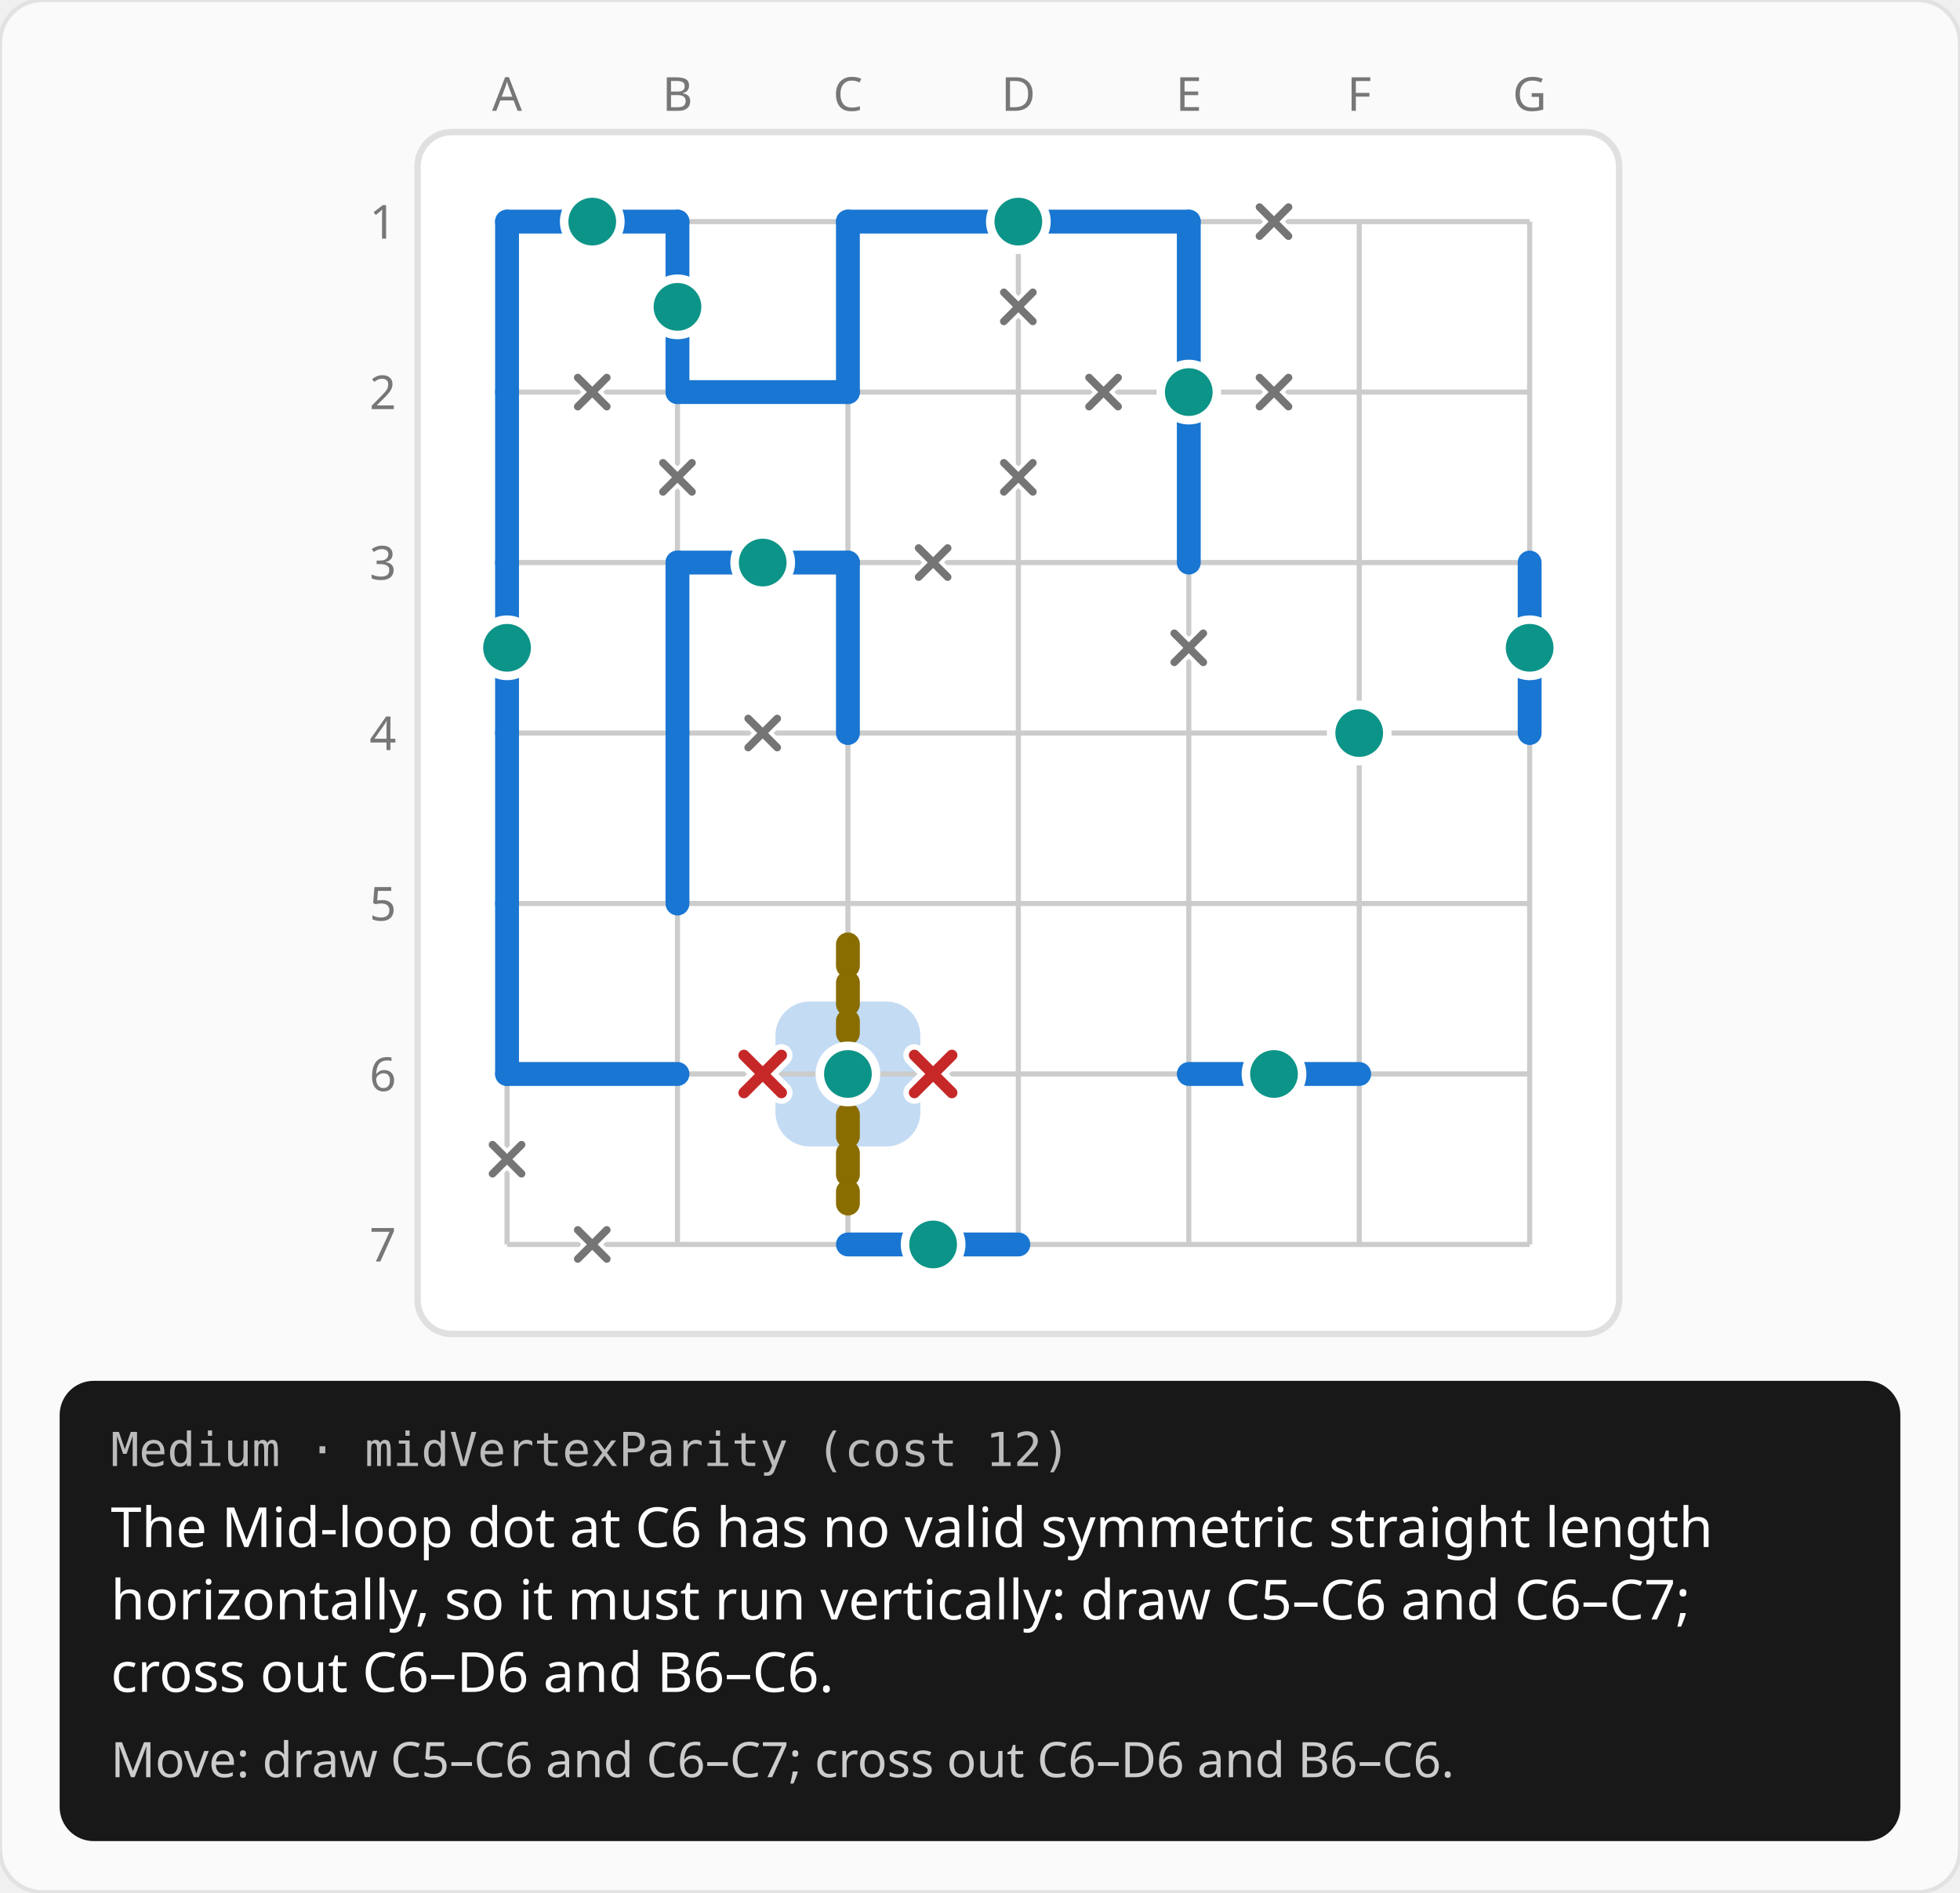
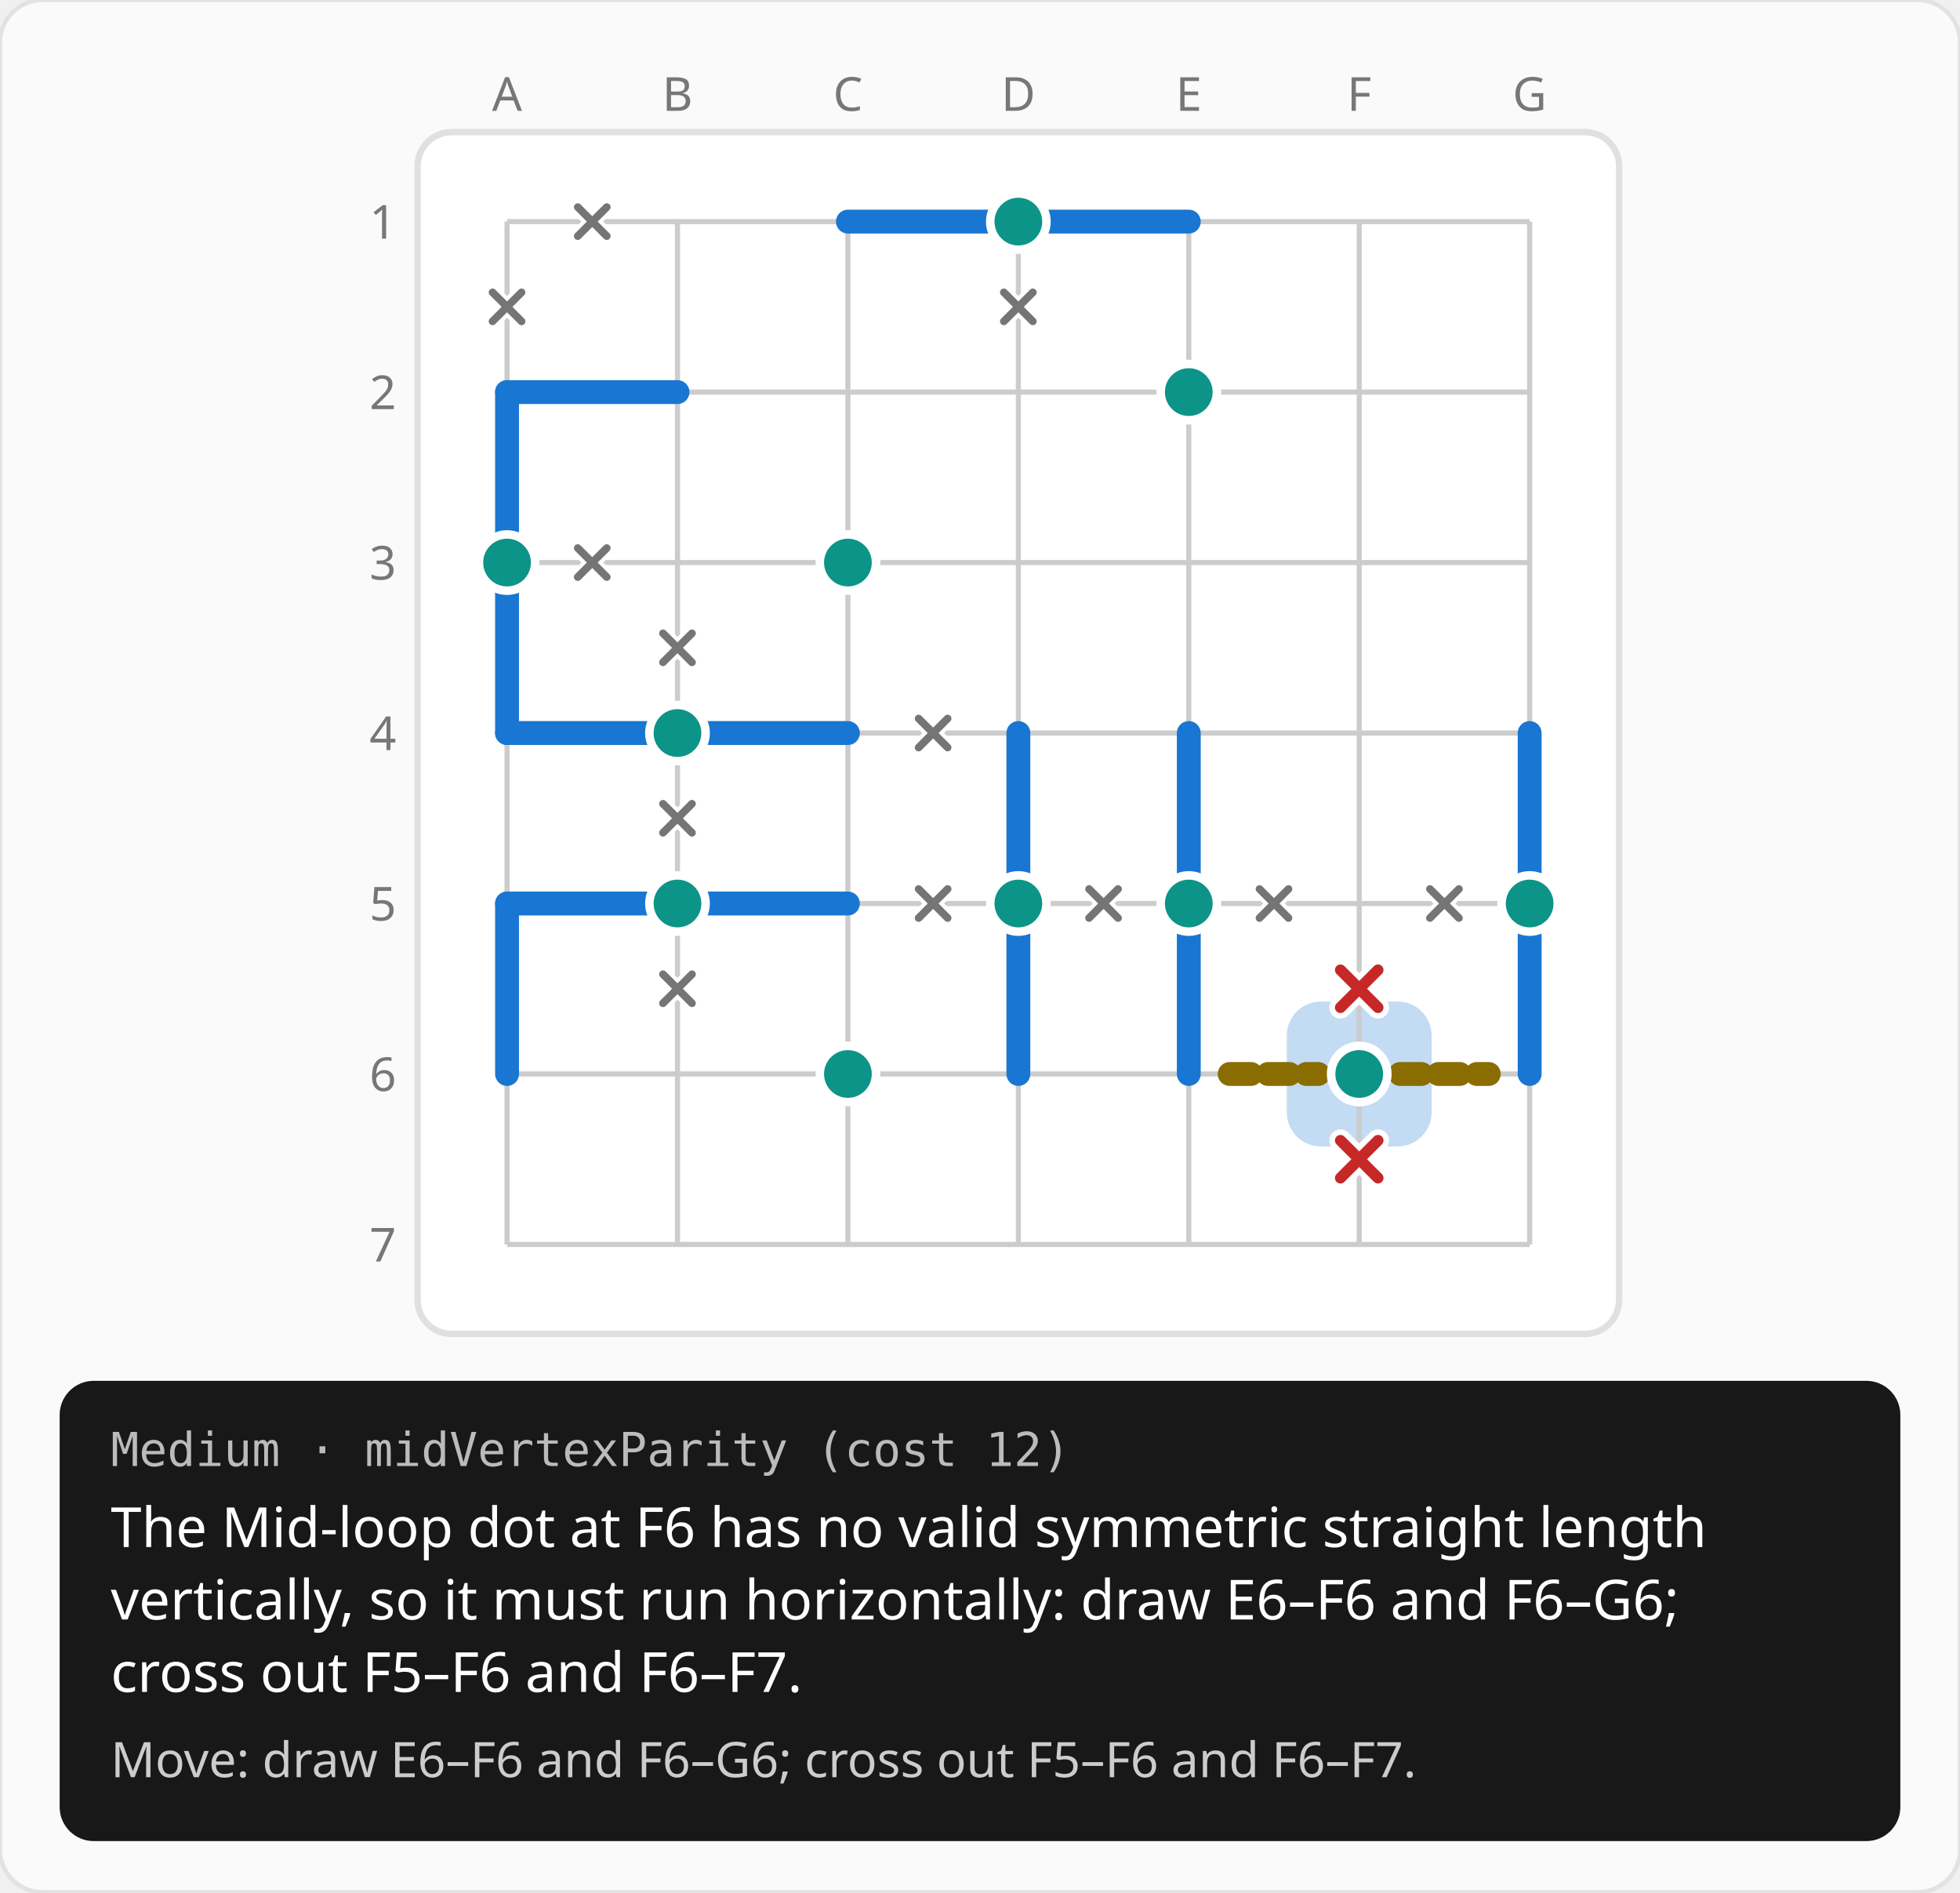
<svg xmlns="http://www.w3.org/2000/svg" width="460" height="444" viewBox="0 0 460 444">
  <rect width="460" height="444" rx="10" fill="#fafafa" stroke="#e2e2e2" />
  <defs>
    <pattern id="hatch" width="8" height="8" patternUnits="userSpaceOnUse" patternTransform="rotate(45)">
      <line x1="0" y1="0" x2="0" y2="8" stroke="#d55e00" stroke-width="3" opacity="0.55" />
    </pattern>
  </defs>
  <g transform="translate(79 12)">
    <text x="40" y="14" fill="#777777" font-size="11" font-family="system-ui, sans-serif" text-anchor="middle">A</text>
    <text x="80" y="14" fill="#777777" font-size="11" font-family="system-ui, sans-serif" text-anchor="middle">B</text>
    <text x="120" y="14" fill="#777777" font-size="11" font-family="system-ui, sans-serif" text-anchor="middle">C</text>
    <text x="160" y="14" fill="#777777" font-size="11" font-family="system-ui, sans-serif" text-anchor="middle">D</text>
    <text x="200" y="14" fill="#777777" font-size="11" font-family="system-ui, sans-serif" text-anchor="middle">E</text>
    <text x="240" y="14" fill="#777777" font-size="11" font-family="system-ui, sans-serif" text-anchor="middle">F</text>
    <text x="280" y="14" fill="#777777" font-size="11" font-family="system-ui, sans-serif" text-anchor="middle">G</text>
    <text x="14" y="44" fill="#777777" font-size="11" font-family="system-ui, sans-serif" text-anchor="end">1</text>
    <text x="14" y="84" fill="#777777" font-size="11" font-family="system-ui, sans-serif" text-anchor="end">2</text>
    <text x="14" y="124" fill="#777777" font-size="11" font-family="system-ui, sans-serif" text-anchor="end">3</text>
    <text x="14" y="164" fill="#777777" font-size="11" font-family="system-ui, sans-serif" text-anchor="end">4</text>
    <text x="14" y="204" fill="#777777" font-size="11" font-family="system-ui, sans-serif" text-anchor="end">5</text>
    <text x="14" y="244" fill="#777777" font-size="11" font-family="system-ui, sans-serif" text-anchor="end">6</text>
    <text x="14" y="284" fill="#777777" font-size="11" font-family="system-ui, sans-serif" text-anchor="end">7</text>
    <g transform="translate(18 18)">
      <rect x="1" y="1" width="282" height="282" rx="8" fill="#ffffff" stroke="#e0e0e0" stroke-width="1.5" />
-       <rect x="85" y="205" width="34" height="34" rx="8" fill="rgba(25,118,210,0.26)" />
+       <rect x="205" y="205" width="34" height="34" rx="8" fill="rgba(25,118,210,0.26)" />
      <line x1="22" y1="22" x2="262" y2="22" stroke="#cccccc" stroke-width="1.2" />
      <line x1="22" y1="62" x2="262" y2="62" stroke="#cccccc" stroke-width="1.2" />
      <line x1="22" y1="102" x2="262" y2="102" stroke="#cccccc" stroke-width="1.2" />
      <line x1="22" y1="142" x2="262" y2="142" stroke="#cccccc" stroke-width="1.2" />
      <line x1="22" y1="182" x2="262" y2="182" stroke="#cccccc" stroke-width="1.2" />
      <line x1="22" y1="222" x2="262" y2="222" stroke="#cccccc" stroke-width="1.2" />
      <line x1="22" y1="262" x2="262" y2="262" stroke="#cccccc" stroke-width="1.2" />
      <line x1="22" y1="22" x2="22" y2="262" stroke="#cccccc" stroke-width="1.2" />
      <line x1="62" y1="22" x2="62" y2="262" stroke="#cccccc" stroke-width="1.2" />
      <line x1="102" y1="22" x2="102" y2="262" stroke="#cccccc" stroke-width="1.2" />
      <line x1="142" y1="22" x2="142" y2="262" stroke="#cccccc" stroke-width="1.2" />
      <line x1="182" y1="22" x2="182" y2="262" stroke="#cccccc" stroke-width="1.2" />
      <line x1="222" y1="22" x2="222" y2="262" stroke="#cccccc" stroke-width="1.2" />
      <line x1="262" y1="22" x2="262" y2="262" stroke="#cccccc" stroke-width="1.2" />
-       <line x1="22" y1="22" x2="62" y2="22" stroke="#1976d2" stroke-width="5.6" stroke-linecap="round" />
-       <line x1="22" y1="22" x2="22" y2="62" stroke="#1976d2" stroke-width="5.6" stroke-linecap="round" />
-       <line x1="62" y1="22" x2="62" y2="62" stroke="#1976d2" stroke-width="5.6" stroke-linecap="round" />
      <line x1="102" y1="22" x2="142" y2="22" stroke="#1976d2" stroke-width="5.6" stroke-linecap="round" />
-       <line x1="102" y1="22" x2="102" y2="62" stroke="#1976d2" stroke-width="5.6" stroke-linecap="round" />
      <line x1="142" y1="22" x2="182" y2="22" stroke="#1976d2" stroke-width="5.6" stroke-linecap="round" />
-       <line x1="182" y1="22" x2="182" y2="62" stroke="#1976d2" stroke-width="5.6" stroke-linecap="round" />
+       <line x1="22" y1="62" x2="62" y2="62" stroke="#1976d2" stroke-width="5.6" stroke-linecap="round" />
      <line x1="22" y1="62" x2="22" y2="102" stroke="#1976d2" stroke-width="5.6" stroke-linecap="round" />
-       <line x1="62" y1="62" x2="102" y2="62" stroke="#1976d2" stroke-width="5.6" stroke-linecap="round" />
-       <line x1="182" y1="62" x2="182" y2="102" stroke="#1976d2" stroke-width="5.6" stroke-linecap="round" />
      <line x1="22" y1="102" x2="22" y2="142" stroke="#1976d2" stroke-width="5.6" stroke-linecap="round" />
-       <line x1="62" y1="102" x2="102" y2="102" stroke="#1976d2" stroke-width="5.6" stroke-linecap="round" />
-       <line x1="62" y1="102" x2="62" y2="142" stroke="#1976d2" stroke-width="5.6" stroke-linecap="round" />
-       <line x1="102" y1="102" x2="102" y2="142" stroke="#1976d2" stroke-width="5.6" stroke-linecap="round" />
-       <line x1="262" y1="102" x2="262" y2="142" stroke="#1976d2" stroke-width="5.6" stroke-linecap="round" />
-       <line x1="22" y1="142" x2="22" y2="182" stroke="#1976d2" stroke-width="5.6" stroke-linecap="round" />
-       <line x1="62" y1="142" x2="62" y2="182" stroke="#1976d2" stroke-width="5.6" stroke-linecap="round" />
+       <line x1="22" y1="142" x2="62" y2="142" stroke="#1976d2" stroke-width="5.6" stroke-linecap="round" />
+       <line x1="62" y1="142" x2="102" y2="142" stroke="#1976d2" stroke-width="5.6" stroke-linecap="round" />
+       <line x1="142" y1="142" x2="142" y2="182" stroke="#1976d2" stroke-width="5.6" stroke-linecap="round" />
+       <line x1="182" y1="142" x2="182" y2="182" stroke="#1976d2" stroke-width="5.6" stroke-linecap="round" />
+       <line x1="262" y1="142" x2="262" y2="182" stroke="#1976d2" stroke-width="5.6" stroke-linecap="round" />
+       <line x1="22" y1="182" x2="62" y2="182" stroke="#1976d2" stroke-width="5.6" stroke-linecap="round" />
      <line x1="22" y1="182" x2="22" y2="222" stroke="#1976d2" stroke-width="5.6" stroke-linecap="round" />
-       <line x1="22" y1="222" x2="62" y2="222" stroke="#1976d2" stroke-width="5.6" stroke-linecap="round" />
-       <line x1="182" y1="222" x2="222" y2="222" stroke="#1976d2" stroke-width="5.6" stroke-linecap="round" />
-       <line x1="102" y1="262" x2="142" y2="262" stroke="#1976d2" stroke-width="5.6" stroke-linecap="round" />
-       <line x1="102" y1="191.6" x2="102" y2="212.4" stroke="#8a6d00" stroke-width="5.6" stroke-linecap="round" stroke-dasharray="5 4" />
-       <line x1="102" y1="231.6" x2="102" y2="252.4" stroke="#8a6d00" stroke-width="5.6" stroke-linecap="round" stroke-dasharray="5 4" />
-       <circle cx="42" cy="22" r="6.6" fill="#0d9488" stroke="#ffffff" stroke-width="2" />
-       <circle cx="62" cy="42" r="6.6" fill="#0d9488" stroke="#ffffff" stroke-width="2" />
+       <line x1="62" y1="182" x2="102" y2="182" stroke="#1976d2" stroke-width="5.6" stroke-linecap="round" />
+       <line x1="142" y1="182" x2="142" y2="222" stroke="#1976d2" stroke-width="5.6" stroke-linecap="round" />
+       <line x1="182" y1="182" x2="182" y2="222" stroke="#1976d2" stroke-width="5.6" stroke-linecap="round" />
+       <line x1="262" y1="182" x2="262" y2="222" stroke="#1976d2" stroke-width="5.6" stroke-linecap="round" />
+       <line x1="191.6" y1="222" x2="212.4" y2="222" stroke="#8a6d00" stroke-width="5.6" stroke-linecap="round" stroke-dasharray="5 4" />
+       <line x1="231.6" y1="222" x2="252.4" y2="222" stroke="#8a6d00" stroke-width="5.6" stroke-linecap="round" stroke-dasharray="5 4" />
      <circle cx="142" cy="22" r="6.6" fill="#0d9488" stroke="#ffffff" stroke-width="2" />
      <circle cx="182" cy="62" r="6.6" fill="#0d9488" stroke="#ffffff" stroke-width="2" />
-       <circle cx="22" cy="122" r="6.6" fill="#0d9488" stroke="#ffffff" stroke-width="2" />
-       <circle cx="82" cy="102" r="6.6" fill="#0d9488" stroke="#ffffff" stroke-width="2" />
-       <circle cx="262" cy="122" r="6.6" fill="#0d9488" stroke="#ffffff" stroke-width="2" />
-       <circle cx="222" cy="142" r="6.6" fill="#0d9488" stroke="#ffffff" stroke-width="2" />
+       <circle cx="22" cy="102" r="6.6" fill="#0d9488" stroke="#ffffff" stroke-width="2" />
+       <circle cx="102" cy="102" r="6.6" fill="#0d9488" stroke="#ffffff" stroke-width="2" />
+       <circle cx="62" cy="142" r="6.6" fill="#0d9488" stroke="#ffffff" stroke-width="2" />
+       <circle cx="62" cy="182" r="6.6" fill="#0d9488" stroke="#ffffff" stroke-width="2" />
+       <circle cx="142" cy="182" r="6.6" fill="#0d9488" stroke="#ffffff" stroke-width="2" />
+       <circle cx="182" cy="182" r="6.6" fill="#0d9488" stroke="#ffffff" stroke-width="2" />
+       <circle cx="262" cy="182" r="6.6" fill="#0d9488" stroke="#ffffff" stroke-width="2" />
      <circle cx="102" cy="222" r="6.6" fill="#0d9488" stroke="#ffffff" stroke-width="2" />
-       <circle cx="202" cy="222" r="6.6" fill="#0d9488" stroke="#ffffff" stroke-width="2" />
-       <circle cx="122" cy="262" r="6.6" fill="#0d9488" stroke="#ffffff" stroke-width="2" />
+       <circle cx="222" cy="222" r="6.6" fill="#0d9488" stroke="#ffffff" stroke-width="2" />
+       <path d="M38.6 18.6L45.4 25.4M38.6 25.4L45.4 18.6" stroke="#ffffff" stroke-width="3.6" stroke-linecap="round" />
+       <path d="M38.6 18.6L45.4 25.4M38.6 25.4L45.4 18.6" stroke="#757575" stroke-width="1.8" stroke-linecap="round" />
+       <path d="M18.6 38.6L25.4 45.4M18.6 45.4L25.4 38.6" stroke="#ffffff" stroke-width="3.6" stroke-linecap="round" />
+       <path d="M18.6 38.6L25.4 45.4M18.6 45.4L25.4 38.6" stroke="#757575" stroke-width="1.8" stroke-linecap="round" />
      <path d="M138.6 38.6L145.4 45.4M138.6 45.4L145.4 38.6" stroke="#ffffff" stroke-width="3.6" stroke-linecap="round" />
      <path d="M138.6 38.6L145.4 45.4M138.6 45.4L145.4 38.6" stroke="#757575" stroke-width="1.8" stroke-linecap="round" />
-       <path d="M198.6 18.6L205.4 25.4M198.6 25.4L205.4 18.6" stroke="#ffffff" stroke-width="3.6" stroke-linecap="round" />
-       <path d="M198.6 18.6L205.4 25.4M198.6 25.4L205.4 18.6" stroke="#757575" stroke-width="1.8" stroke-linecap="round" />
-       <path d="M38.6 58.6L45.4 65.4M38.6 65.4L45.4 58.6" stroke="#ffffff" stroke-width="3.6" stroke-linecap="round" />
-       <path d="M38.6 58.6L45.4 65.4M38.6 65.4L45.4 58.6" stroke="#757575" stroke-width="1.8" stroke-linecap="round" />
-       <path d="M58.6 78.6L65.4 85.4M58.6 85.4L65.4 78.6" stroke="#ffffff" stroke-width="3.6" stroke-linecap="round" />
-       <path d="M58.6 78.6L65.4 85.4M58.6 85.4L65.4 78.6" stroke="#757575" stroke-width="1.8" stroke-linecap="round" />
-       <path d="M158.6 58.6L165.4 65.4M158.6 65.4L165.4 58.6" stroke="#ffffff" stroke-width="3.6" stroke-linecap="round" />
-       <path d="M158.6 58.6L165.4 65.4M158.6 65.4L165.4 58.6" stroke="#757575" stroke-width="1.8" stroke-linecap="round" />
-       <path d="M138.6 78.6L145.4 85.4M138.6 85.4L145.4 78.6" stroke="#ffffff" stroke-width="3.6" stroke-linecap="round" />
-       <path d="M138.6 78.6L145.4 85.4M138.6 85.4L145.4 78.6" stroke="#757575" stroke-width="1.8" stroke-linecap="round" />
-       <path d="M198.6 58.6L205.4 65.4M198.6 65.4L205.4 58.6" stroke="#ffffff" stroke-width="3.6" stroke-linecap="round" />
-       <path d="M198.6 58.6L205.4 65.4M198.6 65.4L205.4 58.6" stroke="#757575" stroke-width="1.8" stroke-linecap="round" />
-       <path d="M118.6 98.6L125.4 105.4M118.6 105.4L125.4 98.6" stroke="#ffffff" stroke-width="3.6" stroke-linecap="round" />
-       <path d="M118.6 98.6L125.4 105.4M118.6 105.4L125.4 98.6" stroke="#757575" stroke-width="1.8" stroke-linecap="round" />
-       <path d="M178.6 118.6L185.4 125.4M178.6 125.4L185.4 118.6" stroke="#ffffff" stroke-width="3.6" stroke-linecap="round" />
-       <path d="M178.6 118.6L185.4 125.4M178.6 125.4L185.4 118.6" stroke="#757575" stroke-width="1.8" stroke-linecap="round" />
-       <path d="M78.6 138.6L85.4 145.4M78.6 145.4L85.4 138.6" stroke="#ffffff" stroke-width="3.6" stroke-linecap="round" />
-       <path d="M78.6 138.6L85.4 145.4M78.6 145.4L85.4 138.6" stroke="#757575" stroke-width="1.8" stroke-linecap="round" />
-       <path d="M18.6 238.6L25.4 245.4M18.6 245.4L25.4 238.6" stroke="#ffffff" stroke-width="3.6" stroke-linecap="round" />
-       <path d="M18.6 238.6L25.4 245.4M18.6 245.4L25.4 238.6" stroke="#757575" stroke-width="1.8" stroke-linecap="round" />
-       <path d="M38.6 258.6L45.4 265.4M38.6 265.4L45.4 258.6" stroke="#ffffff" stroke-width="3.6" stroke-linecap="round" />
-       <path d="M38.6 258.6L45.4 265.4M38.6 265.4L45.4 258.6" stroke="#757575" stroke-width="1.8" stroke-linecap="round" />
-       <path d="M117.6 217.6L126.4 226.4M117.6 226.4L126.4 217.6" stroke="#ffffff" stroke-width="5.2" stroke-linecap="round" />
-       <path d="M117.6 217.6L126.4 226.4M117.6 226.4L126.4 217.6" stroke="#c62828" stroke-width="2.6" stroke-linecap="round" />
-       <path d="M77.6 217.6L86.4 226.4M77.6 226.4L86.4 217.6" stroke="#ffffff" stroke-width="5.2" stroke-linecap="round" />
-       <path d="M77.6 217.6L86.4 226.4M77.6 226.4L86.4 217.6" stroke="#c62828" stroke-width="2.6" stroke-linecap="round" />
+       <path d="M38.6 98.6L45.4 105.4M38.6 105.4L45.4 98.6" stroke="#ffffff" stroke-width="3.6" stroke-linecap="round" />
+       <path d="M38.6 98.6L45.4 105.4M38.6 105.4L45.4 98.6" stroke="#757575" stroke-width="1.8" stroke-linecap="round" />
+       <path d="M58.6 118.6L65.4 125.4M58.6 125.4L65.4 118.6" stroke="#ffffff" stroke-width="3.6" stroke-linecap="round" />
+       <path d="M58.6 118.6L65.4 125.4M58.6 125.4L65.4 118.6" stroke="#757575" stroke-width="1.8" stroke-linecap="round" />
+       <path d="M58.6 158.6L65.4 165.4M58.6 165.4L65.4 158.6" stroke="#ffffff" stroke-width="3.6" stroke-linecap="round" />
+       <path d="M58.6 158.6L65.4 165.4M58.6 165.4L65.4 158.6" stroke="#757575" stroke-width="1.8" stroke-linecap="round" />
+       <path d="M118.6 138.6L125.4 145.4M118.6 145.4L125.4 138.6" stroke="#ffffff" stroke-width="3.6" stroke-linecap="round" />
+       <path d="M118.6 138.6L125.4 145.4M118.6 145.4L125.4 138.6" stroke="#757575" stroke-width="1.8" stroke-linecap="round" />
+       <path d="M58.6 198.6L65.4 205.4M58.6 205.4L65.4 198.6" stroke="#ffffff" stroke-width="3.6" stroke-linecap="round" />
+       <path d="M58.6 198.6L65.4 205.4M58.6 205.4L65.4 198.6" stroke="#757575" stroke-width="1.8" stroke-linecap="round" />
+       <path d="M118.6 178.6L125.4 185.4M118.6 185.4L125.4 178.6" stroke="#ffffff" stroke-width="3.6" stroke-linecap="round" />
+       <path d="M118.6 178.6L125.4 185.4M118.6 185.4L125.4 178.6" stroke="#757575" stroke-width="1.8" stroke-linecap="round" />
+       <path d="M158.6 178.6L165.4 185.4M158.6 185.4L165.4 178.6" stroke="#ffffff" stroke-width="3.6" stroke-linecap="round" />
+       <path d="M158.6 178.6L165.4 185.4M158.6 185.4L165.4 178.6" stroke="#757575" stroke-width="1.8" stroke-linecap="round" />
+       <path d="M198.6 178.6L205.4 185.4M198.6 185.4L205.4 178.6" stroke="#ffffff" stroke-width="3.6" stroke-linecap="round" />
+       <path d="M198.6 178.6L205.4 185.4M198.6 185.4L205.4 178.6" stroke="#757575" stroke-width="1.8" stroke-linecap="round" />
+       <path d="M238.6 178.6L245.4 185.4M238.6 185.4L245.4 178.6" stroke="#ffffff" stroke-width="3.6" stroke-linecap="round" />
+       <path d="M238.6 178.6L245.4 185.4M238.6 185.4L245.4 178.6" stroke="#757575" stroke-width="1.8" stroke-linecap="round" />
+       <path d="M217.6 197.6L226.4 206.4M217.6 206.4L226.4 197.6" stroke="#ffffff" stroke-width="5.2" stroke-linecap="round" />
+       <path d="M217.6 197.6L226.4 206.4M217.6 206.4L226.4 197.6" stroke="#c62828" stroke-width="2.6" stroke-linecap="round" />
+       <path d="M217.6 237.6L226.4 246.4M217.6 246.4L226.4 237.6" stroke="#ffffff" stroke-width="5.2" stroke-linecap="round" />
+       <path d="M217.6 237.6L226.4 246.4M217.6 246.4L226.4 237.6" stroke="#c62828" stroke-width="2.6" stroke-linecap="round" />
    </g>
  </g>
  <rect x="14" y="324" width="432" height="108" rx="8" fill="#181818" />
  <text x="26" y="344" fill="#bbbbbb" font-size="11" font-family="ui-monospace, Menlo, monospace">Medium · midVertexParity (cost 12)</text>
-   <text x="26" y="363" fill="#ffffff" font-size="13" font-family="system-ui, sans-serif">The Mid-loop dot at C6 has no valid symmetric straight length</text>
-   <text x="26" y="380" fill="#ffffff" font-size="13" font-family="system-ui, sans-serif">horizontally, so it must run vertically: draw C5–C6 and C6–C7;</text>
-   <text x="26" y="397" fill="#ffffff" font-size="13" font-family="system-ui, sans-serif">cross out C6–D6 and B6–C6.</text>
-   <text x="26" y="417" fill="#cccccc" font-size="11.5" font-family="system-ui, sans-serif">Move: draw C5–C6 and C6–C7; cross out C6–D6 and B6–C6.</text>
+   <text x="26" y="363" fill="#ffffff" font-size="13" font-family="system-ui, sans-serif">The Mid-loop dot at F6 has no valid symmetric straight length</text>
+   <text x="26" y="380" fill="#ffffff" font-size="13" font-family="system-ui, sans-serif">vertically, so it must run horizontally: draw E6–F6 and F6–G6;</text>
+   <text x="26" y="397" fill="#ffffff" font-size="13" font-family="system-ui, sans-serif">cross out F5–F6 and F6–F7.</text>
+   <text x="26" y="417" fill="#cccccc" font-size="11.5" font-family="system-ui, sans-serif">Move: draw E6–F6 and F6–G6; cross out F5–F6 and F6–F7.</text>
</svg>
